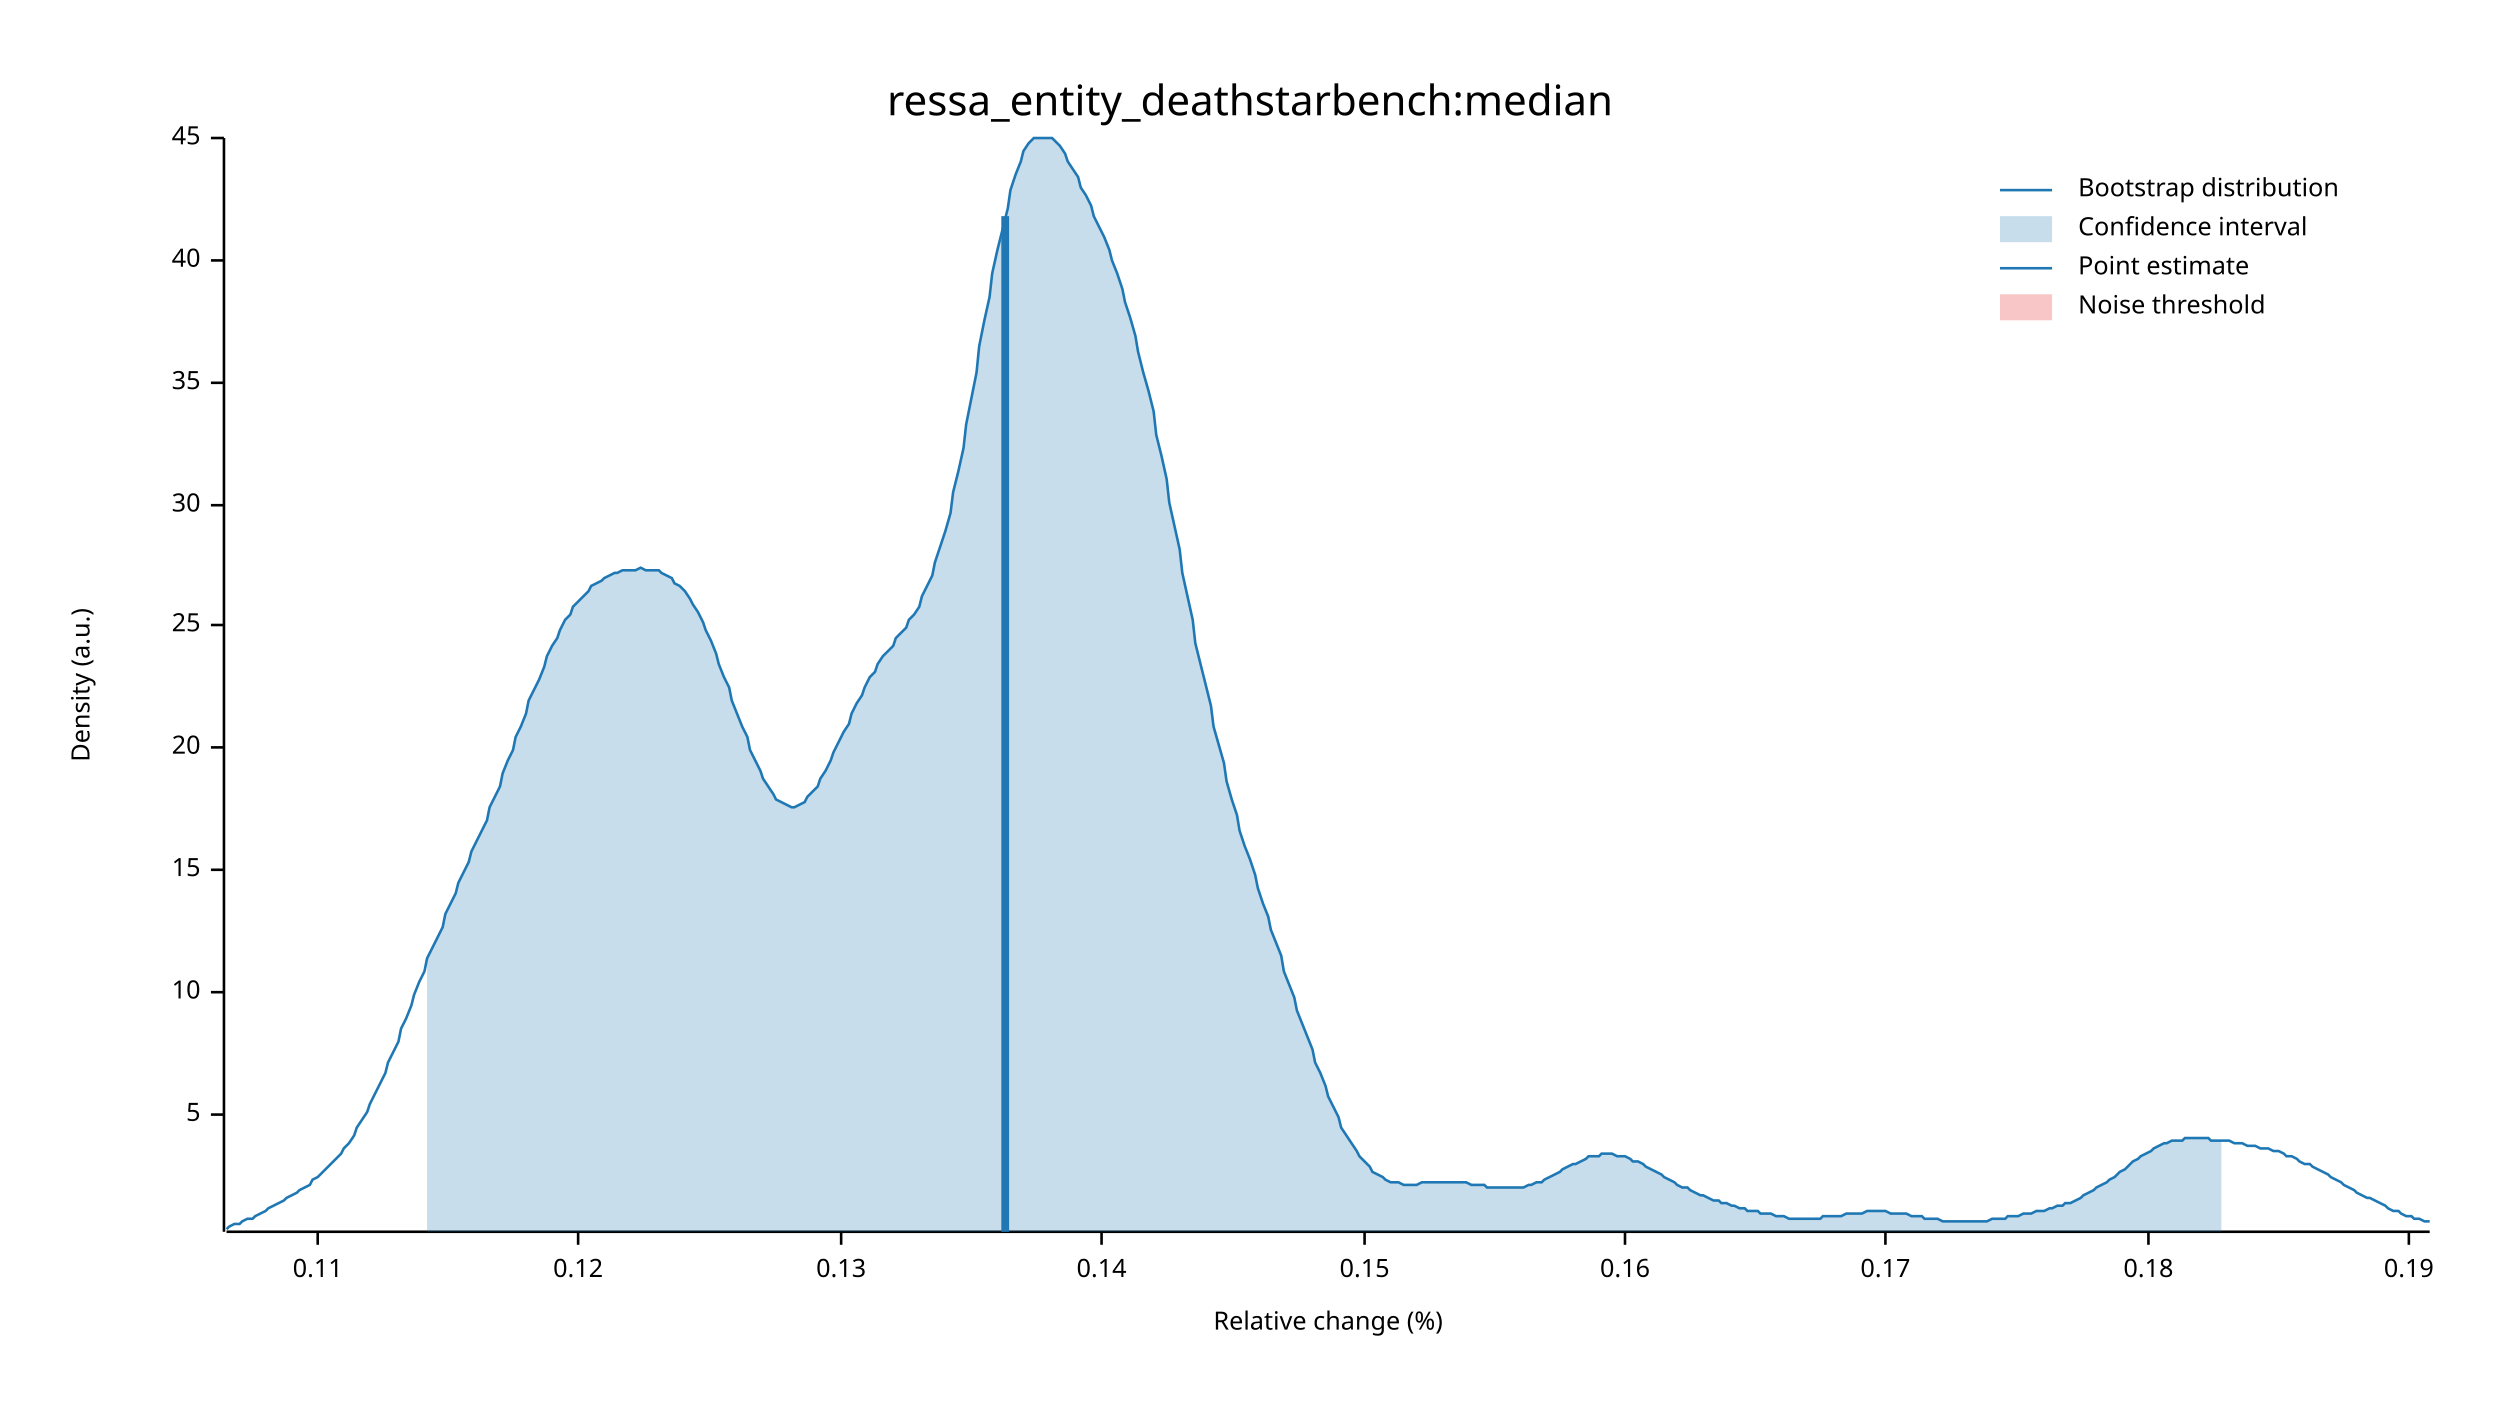
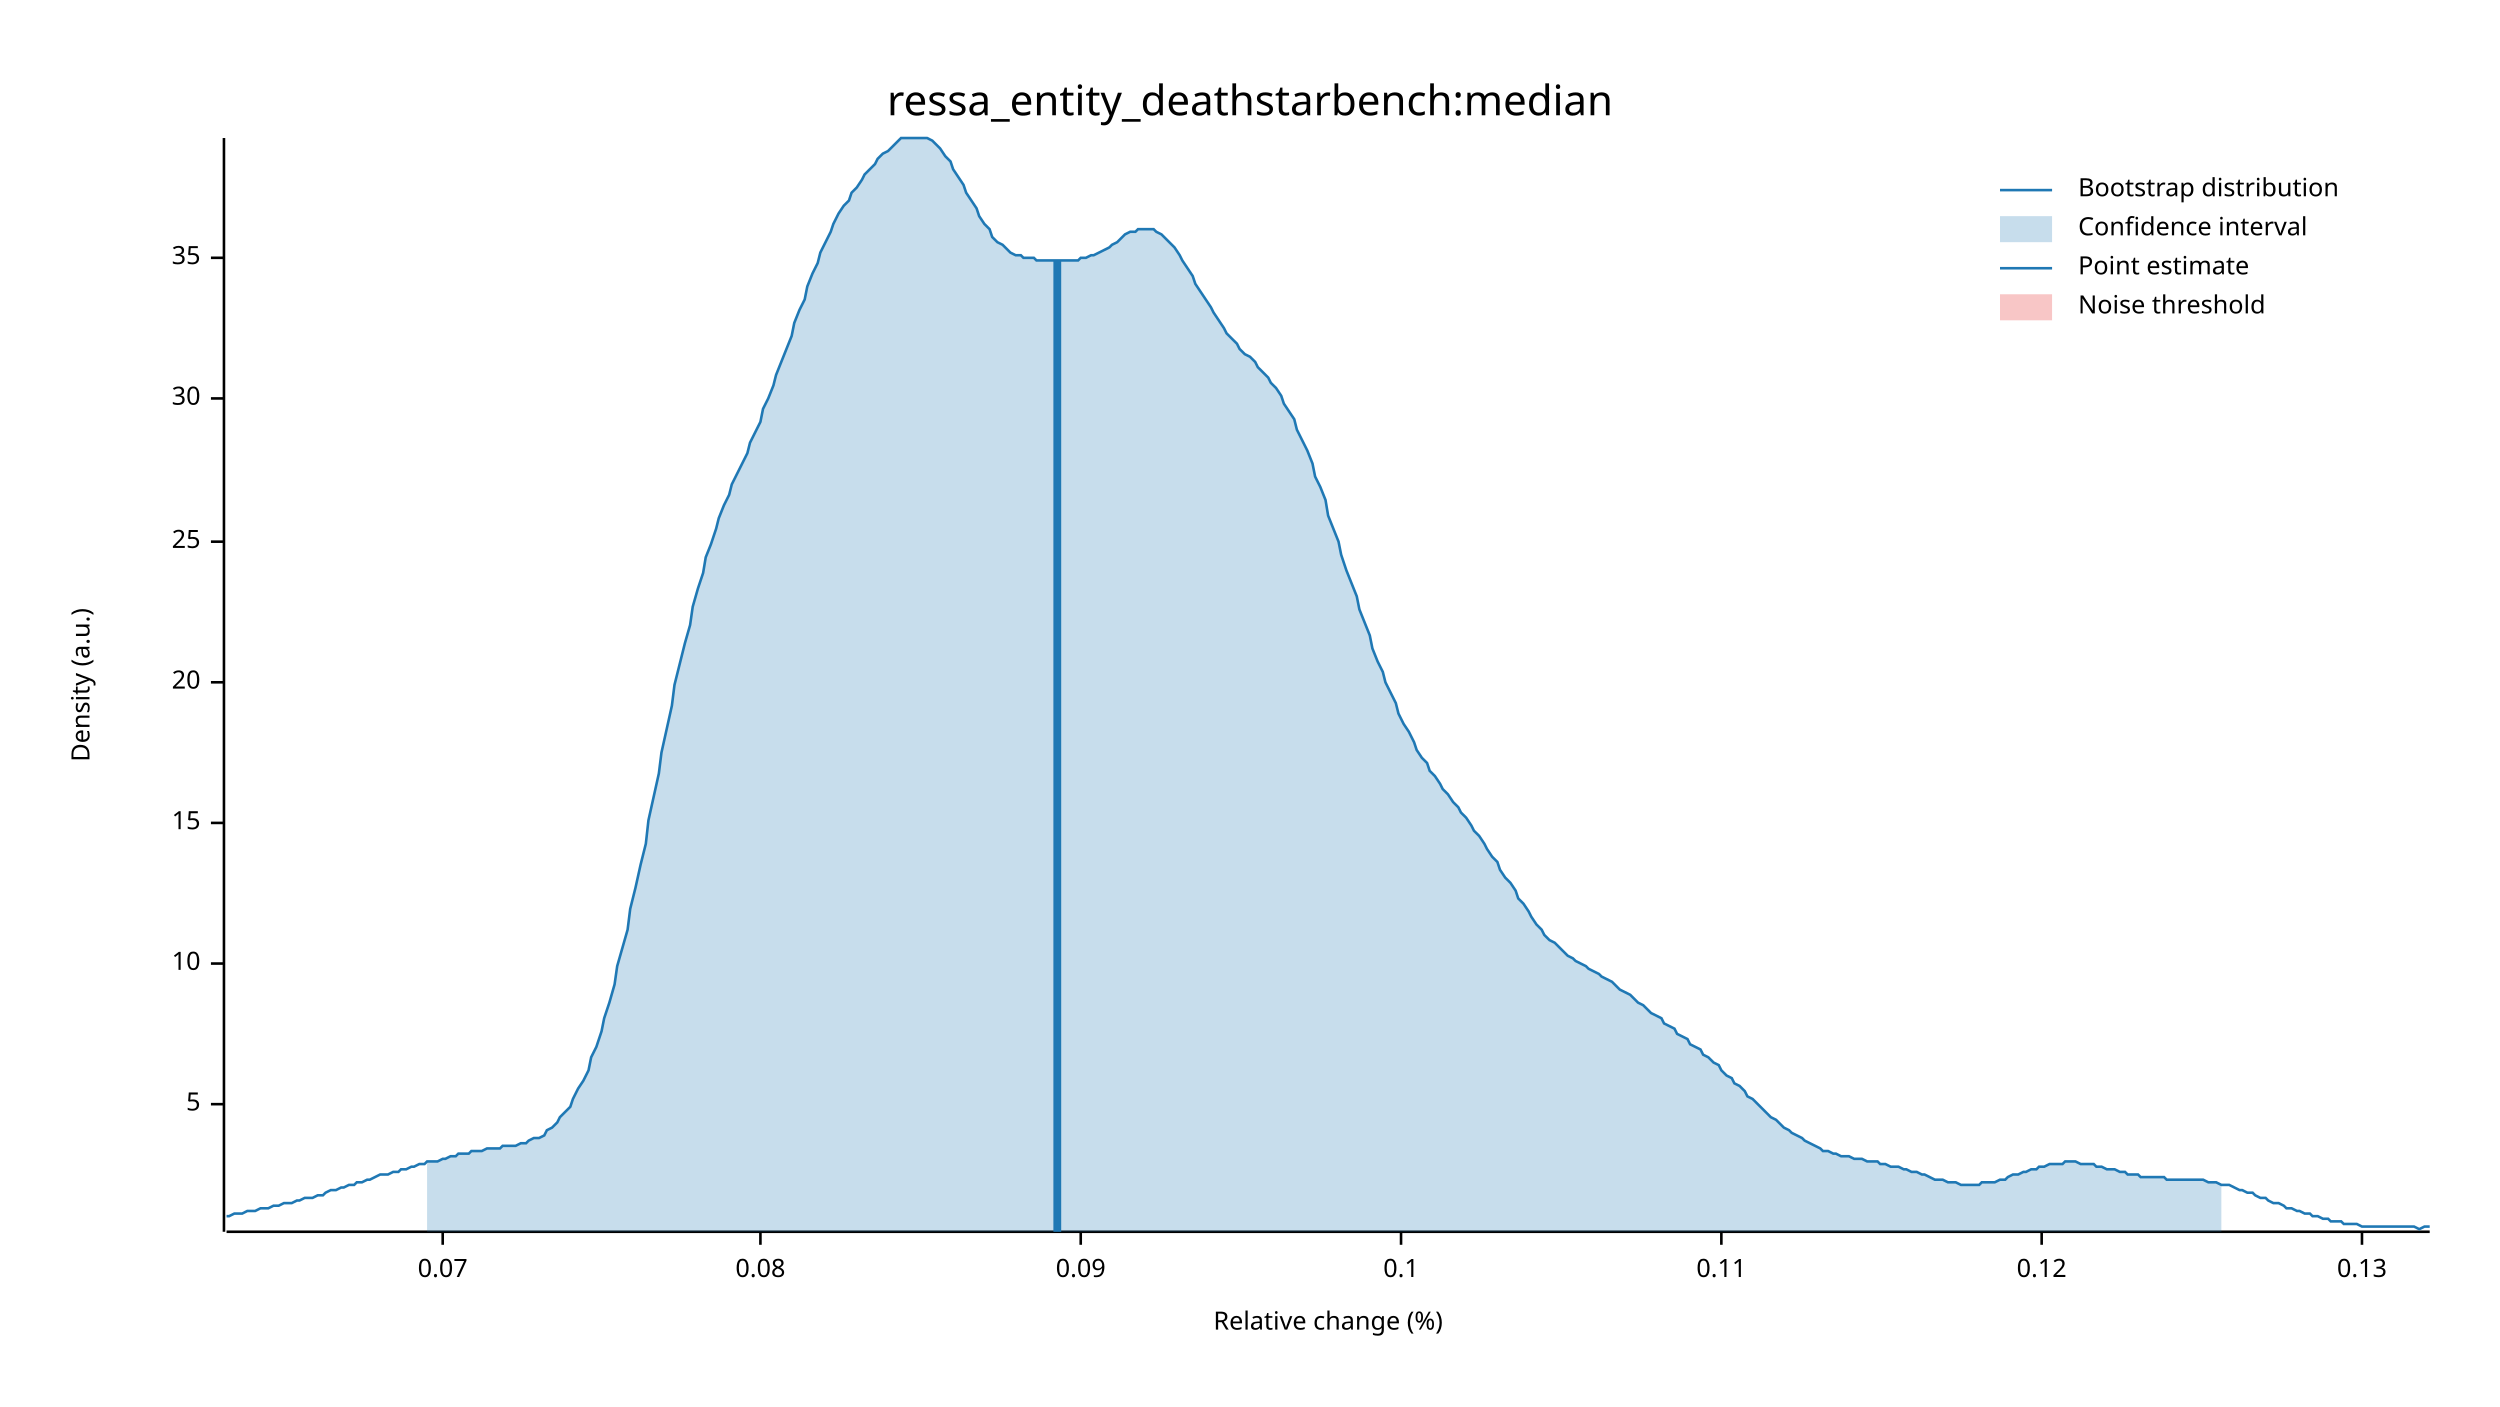
<svg xmlns="http://www.w3.org/2000/svg" width="960" height="540" viewBox="0 0 960 540">
  <text x="480" y="32" dy="0.76em" text-anchor="middle" font-family="sans-serif" font-size="16.129" opacity="1" fill="#000000">
ressa_entity_deathstarbench:median
</text>
  <text x="27" y="263" dy="0.76em" text-anchor="middle" font-family="sans-serif" font-size="9.677" opacity="1" fill="#000000" transform="rotate(270, 27, 263)">
Density (a.u.)
</text>
  <text x="510" y="513" dy="-0.5ex" text-anchor="middle" font-family="sans-serif" font-size="9.677" opacity="1" fill="#000000">
Relative change (%)
</text>
  <polyline fill="none" opacity="1" stroke="#000000" stroke-width="1" points="86,53 86,473 " />
-   <text x="77" y="428" dy="0.5ex" text-anchor="end" font-family="sans-serif" font-size="9.677" opacity="1" fill="#000000">
+   <text x="77" y="424" dy="0.5ex" text-anchor="end" font-family="sans-serif" font-size="9.677" opacity="1" fill="#000000">
5
</text>
-   <polyline fill="none" opacity="1" stroke="#000000" stroke-width="1" points="81,428 86,428 " />
-   <text x="77" y="381" dy="0.5ex" text-anchor="end" font-family="sans-serif" font-size="9.677" opacity="1" fill="#000000">
+   <polyline fill="none" opacity="1" stroke="#000000" stroke-width="1" points="81,424 86,424 " />
+   <text x="77" y="370" dy="0.5ex" text-anchor="end" font-family="sans-serif" font-size="9.677" opacity="1" fill="#000000">
10
</text>
-   <polyline fill="none" opacity="1" stroke="#000000" stroke-width="1" points="81,381 86,381 " />
-   <text x="77" y="334" dy="0.5ex" text-anchor="end" font-family="sans-serif" font-size="9.677" opacity="1" fill="#000000">
+   <polyline fill="none" opacity="1" stroke="#000000" stroke-width="1" points="81,370 86,370 " />
+   <text x="77" y="316" dy="0.5ex" text-anchor="end" font-family="sans-serif" font-size="9.677" opacity="1" fill="#000000">
15
</text>
-   <polyline fill="none" opacity="1" stroke="#000000" stroke-width="1" points="81,334 86,334 " />
-   <text x="77" y="287" dy="0.5ex" text-anchor="end" font-family="sans-serif" font-size="9.677" opacity="1" fill="#000000">
+   <polyline fill="none" opacity="1" stroke="#000000" stroke-width="1" points="81,316 86,316 " />
+   <text x="77" y="262" dy="0.5ex" text-anchor="end" font-family="sans-serif" font-size="9.677" opacity="1" fill="#000000">
20
</text>
-   <polyline fill="none" opacity="1" stroke="#000000" stroke-width="1" points="81,287 86,287 " />
-   <text x="77" y="240" dy="0.5ex" text-anchor="end" font-family="sans-serif" font-size="9.677" opacity="1" fill="#000000">
+   <polyline fill="none" opacity="1" stroke="#000000" stroke-width="1" points="81,262 86,262 " />
+   <text x="77" y="208" dy="0.5ex" text-anchor="end" font-family="sans-serif" font-size="9.677" opacity="1" fill="#000000">
25
</text>
-   <polyline fill="none" opacity="1" stroke="#000000" stroke-width="1" points="81,240 86,240 " />
-   <text x="77" y="194" dy="0.5ex" text-anchor="end" font-family="sans-serif" font-size="9.677" opacity="1" fill="#000000">
+   <polyline fill="none" opacity="1" stroke="#000000" stroke-width="1" points="81,208 86,208 " />
+   <text x="77" y="153" dy="0.5ex" text-anchor="end" font-family="sans-serif" font-size="9.677" opacity="1" fill="#000000">
30
</text>
-   <polyline fill="none" opacity="1" stroke="#000000" stroke-width="1" points="81,194 86,194 " />
-   <text x="77" y="147" dy="0.5ex" text-anchor="end" font-family="sans-serif" font-size="9.677" opacity="1" fill="#000000">
+   <polyline fill="none" opacity="1" stroke="#000000" stroke-width="1" points="81,153 86,153 " />
+   <text x="77" y="99" dy="0.5ex" text-anchor="end" font-family="sans-serif" font-size="9.677" opacity="1" fill="#000000">
35
</text>
-   <polyline fill="none" opacity="1" stroke="#000000" stroke-width="1" points="81,147 86,147 " />
-   <text x="77" y="100" dy="0.5ex" text-anchor="end" font-family="sans-serif" font-size="9.677" opacity="1" fill="#000000">
- 40
+   <polyline fill="none" opacity="1" stroke="#000000" stroke-width="1" points="81,99 86,99 " />
+   <polyline fill="none" opacity="1" stroke="#000000" stroke-width="1" points="87,473 933,473 " />
+   <text x="170" y="483" dy="0.76em" text-anchor="middle" font-family="sans-serif" font-size="9.677" opacity="1" fill="#000000">
+ 0.07
</text>
-   <polyline fill="none" opacity="1" stroke="#000000" stroke-width="1" points="81,100 86,100 " />
-   <text x="77" y="53" dy="0.5ex" text-anchor="end" font-family="sans-serif" font-size="9.677" opacity="1" fill="#000000">
- 45
+   <polyline fill="none" opacity="1" stroke="#000000" stroke-width="1" points="170,473 170,478 " />
+   <text x="292" y="483" dy="0.76em" text-anchor="middle" font-family="sans-serif" font-size="9.677" opacity="1" fill="#000000">
+ 0.08
</text>
-   <polyline fill="none" opacity="1" stroke="#000000" stroke-width="1" points="81,53 86,53 " />
-   <polyline fill="none" opacity="1" stroke="#000000" stroke-width="1" points="87,473 933,473 " />
-   <text x="122" y="483" dy="0.76em" text-anchor="middle" font-family="sans-serif" font-size="9.677" opacity="1" fill="#000000">
+   <polyline fill="none" opacity="1" stroke="#000000" stroke-width="1" points="292,473 292,478 " />
+   <text x="415" y="483" dy="0.76em" text-anchor="middle" font-family="sans-serif" font-size="9.677" opacity="1" fill="#000000">
+ 0.09
+ </text>
+   <polyline fill="none" opacity="1" stroke="#000000" stroke-width="1" points="415,473 415,478 " />
+   <text x="538" y="483" dy="0.76em" text-anchor="middle" font-family="sans-serif" font-size="9.677" opacity="1" fill="#000000">
+ 0.1
+ </text>
+   <polyline fill="none" opacity="1" stroke="#000000" stroke-width="1" points="538,473 538,478 " />
+   <text x="661" y="483" dy="0.76em" text-anchor="middle" font-family="sans-serif" font-size="9.677" opacity="1" fill="#000000">
0.11
</text>
-   <polyline fill="none" opacity="1" stroke="#000000" stroke-width="1" points="122,473 122,478 " />
-   <text x="222" y="483" dy="0.76em" text-anchor="middle" font-family="sans-serif" font-size="9.677" opacity="1" fill="#000000">
+   <polyline fill="none" opacity="1" stroke="#000000" stroke-width="1" points="661,473 661,478 " />
+   <text x="784" y="483" dy="0.76em" text-anchor="middle" font-family="sans-serif" font-size="9.677" opacity="1" fill="#000000">
0.12
</text>
-   <polyline fill="none" opacity="1" stroke="#000000" stroke-width="1" points="222,473 222,478 " />
-   <text x="323" y="483" dy="0.76em" text-anchor="middle" font-family="sans-serif" font-size="9.677" opacity="1" fill="#000000">
+   <polyline fill="none" opacity="1" stroke="#000000" stroke-width="1" points="784,473 784,478 " />
+   <text x="907" y="483" dy="0.76em" text-anchor="middle" font-family="sans-serif" font-size="9.677" opacity="1" fill="#000000">
0.13
</text>
-   <polyline fill="none" opacity="1" stroke="#000000" stroke-width="1" points="323,473 323,478 " />
-   <text x="423" y="483" dy="0.76em" text-anchor="middle" font-family="sans-serif" font-size="9.677" opacity="1" fill="#000000">
- 0.14
- </text>
-   <polyline fill="none" opacity="1" stroke="#000000" stroke-width="1" points="423,473 423,478 " />
-   <text x="524" y="483" dy="0.76em" text-anchor="middle" font-family="sans-serif" font-size="9.677" opacity="1" fill="#000000">
- 0.15
- </text>
-   <polyline fill="none" opacity="1" stroke="#000000" stroke-width="1" points="524,473 524,478 " />
-   <text x="624" y="483" dy="0.76em" text-anchor="middle" font-family="sans-serif" font-size="9.677" opacity="1" fill="#000000">
- 0.16
- </text>
-   <polyline fill="none" opacity="1" stroke="#000000" stroke-width="1" points="624,473 624,478 " />
-   <text x="724" y="483" dy="0.76em" text-anchor="middle" font-family="sans-serif" font-size="9.677" opacity="1" fill="#000000">
- 0.17
- </text>
-   <polyline fill="none" opacity="1" stroke="#000000" stroke-width="1" points="724,473 724,478 " />
-   <text x="825" y="483" dy="0.76em" text-anchor="middle" font-family="sans-serif" font-size="9.677" opacity="1" fill="#000000">
- 0.18
- </text>
-   <polyline fill="none" opacity="1" stroke="#000000" stroke-width="1" points="825,473 825,478 " />
-   <text x="925" y="483" dy="0.76em" text-anchor="middle" font-family="sans-serif" font-size="9.677" opacity="1" fill="#000000">
- 0.19
- </text>
-   <polyline fill="none" opacity="1" stroke="#000000" stroke-width="1" points="925,473 925,478 " />
-   <polyline fill="none" opacity="1" stroke="#1F78B4" stroke-width="1" points="87,472 88,471 90,470 92,470 93,469 95,468 97,468 98,467 100,466 102,465 103,464 105,463 107,462 109,461 110,460 112,459 114,458 115,457 117,456 119,455 120,453 122,452 124,450 125,449 127,447 129,445 131,443 132,441 134,439 136,436 137,433 139,430 141,427 142,424 144,420 146,416 148,412 149,408 151,404 153,400 154,395 156,391 158,386 159,382 161,377 163,373 164,368 166,364 168,360 170,356 171,351 173,347 175,343 176,339 178,335 180,331 181,327 183,323 185,319 187,315 188,310 190,306 192,302 193,297 195,292 197,288 198,283 200,279 202,274 203,269 205,265 207,261 209,256 210,252 212,248 214,245 215,242 217,238 219,236 220,233 222,231 224,229 226,227 227,225 229,224 231,223 232,222 234,221 236,220 237,220 239,219 241,219 242,219 244,219 246,218 248,219 249,219 251,219 253,219 254,220 256,221 258,222 259,224 261,225 263,227 265,230 266,232 268,235 270,239 271,242 273,246 275,251 276,255 278,260 280,264 281,269 283,274 285,279 287,283 288,288 290,292 292,296 293,299 295,302 297,305 298,307 300,308 302,309 304,310 305,310 307,309 309,308 310,306 312,304 314,302 315,299 317,296 319,292 320,289 322,285 324,281 326,278 327,274 329,270 331,267 332,264 334,260 336,258 337,255 339,252 341,250 343,248 344,245 346,243 348,241 349,238 351,236 353,233 354,229 356,225 358,221 359,216 361,210 363,204 365,197 366,189 368,181 370,172 371,163 373,153 375,143 376,133 378,123 380,114 381,105 383,96 385,88 387,80 388,73 390,67 392,62 393,58 395,55 397,53 398,53 400,53 402,53 404,53 405,54 407,56 409,59 410,62 412,65 414,68 415,72 417,75 419,79 420,83 422,87 424,91 426,96 427,100 429,105 431,111 432,116 434,122 436,129 437,135 439,143 441,150 443,158 444,167 446,175 448,184 449,193 451,202 453,211 454,220 456,229 458,238 459,247 461,255 463,263 465,271 466,279 468,286 470,293 471,300 473,307 475,313 476,319 478,325 480,330 482,336 483,341 485,347 487,352 488,357 490,362 492,367 493,373 495,378 497,383 498,388 500,393 502,398 504,403 505,408 507,412 509,417 510,421 512,425 514,429 515,433 517,436 519,439 521,442 522,444 524,446 526,448 527,450 529,451 531,452 532,453 534,454 536,454 537,454 539,455 541,455 543,455 544,455 546,454 548,454 549,454 551,454 553,454 554,454 556,454 558,454 560,454 561,454 563,454 565,455 566,455 568,455 570,455 571,456 573,456 575,456 576,456 578,456 580,456 582,456 583,456 585,456 587,455 588,455 590,454 592,454 593,453 595,452 597,451 599,450 600,449 602,448 604,447 605,447 607,446 609,445 610,444 612,444 614,444 615,443 617,443 619,443 621,444 622,444 624,444 626,445 627,446 629,446 631,447 632,448 634,449 636,450 638,451 639,452 641,453 643,454 644,455 646,456 648,456 649,457 651,458 653,459 654,459 656,460 658,461 660,461 661,462 663,462 665,463 666,463 668,464 670,464 671,465 673,465 675,465 676,466 678,466 680,466 682,467 683,467 685,467 687,468 688,468 690,468 692,468 693,468 695,468 697,468 699,468 700,467 702,467 704,467 705,467 707,467 709,466 710,466 712,466 714,466 715,466 717,465 719,465 721,465 722,465 724,465 726,466 727,466 729,466 731,466 732,466 734,467 736,467 738,467 739,468 741,468 743,468 744,468 746,469 748,469 749,469 751,469 753,469 754,469 756,469 758,469 760,469 761,469 763,469 765,468 766,468 768,468 770,468 771,467 773,467 775,467 777,466 778,466 780,466 782,465 783,465 785,465 787,464 788,464 790,463 792,463 793,462 795,462 797,461 799,460 800,459 802,458 804,457 805,456 807,455 809,454 810,453 812,452 814,450 816,449 817,448 819,446 821,445 822,444 824,443 826,442 827,441 829,440 831,439 832,439 834,438 836,438 838,438 839,437 841,437 843,437 844,437 846,437 848,437 849,438 851,438 853,438 855,438 856,438 858,439 860,439 861,439 863,440 865,440 866,440 868,441 870,441 871,441 873,442 875,442 877,443 878,444 880,444 882,445 883,446 885,447 887,447 888,448 890,449 892,450 894,451 895,452 897,453 899,454 900,455 902,456 904,457 905,458 907,459 909,460 910,460 912,461 914,462 916,463 917,464 919,465 921,465 922,466 924,467 926,467 927,468 929,468 931,469 933,469 " />
-   <polygon opacity="0.25" fill="#1F78B4" points="164,368 166,364 168,360 170,356 171,351 173,347 175,343 176,339 178,335 180,331 181,327 183,323 185,319 187,315 188,310 190,306 192,302 193,297 195,292 197,288 198,283 200,279 202,274 203,269 205,265 207,261 209,256 210,252 212,248 214,245 215,242 217,238 219,236 220,233 222,231 224,229 226,227 227,225 229,224 231,223 232,222 234,221 236,220 237,220 239,219 241,219 242,219 244,219 246,218 248,219 249,219 251,219 253,219 254,220 256,221 258,222 259,224 261,225 263,227 265,230 266,232 268,235 270,239 271,242 273,246 275,251 276,255 278,260 280,264 281,269 283,274 285,279 287,283 288,288 290,292 292,296 293,299 295,302 297,305 298,307 300,308 302,309 304,310 305,310 307,309 309,308 310,306 312,304 314,302 315,299 317,296 319,292 320,289 322,285 324,281 326,278 327,274 329,270 331,267 332,264 334,260 336,258 337,255 339,252 341,250 343,248 344,245 346,243 348,241 349,238 351,236 353,233 354,229 356,225 358,221 359,216 361,210 363,204 365,197 366,189 368,181 370,172 371,163 373,153 375,143 376,133 378,123 380,114 381,105 383,96 385,88 387,80 388,73 390,67 392,62 393,58 395,55 397,53 398,53 400,53 402,53 404,53 405,54 407,56 409,59 410,62 412,65 414,68 415,72 417,75 419,79 420,83 422,87 424,91 426,96 427,100 429,105 431,111 432,116 434,122 436,129 437,135 439,143 441,150 443,158 444,167 446,175 448,184 449,193 451,202 453,211 454,220 456,229 458,238 459,247 461,255 463,263 465,271 466,279 468,286 470,293 471,300 473,307 475,313 476,319 478,325 480,330 482,336 483,341 485,347 487,352 488,357 490,362 492,367 493,373 495,378 497,383 498,388 500,393 502,398 504,403 505,408 507,412 509,417 510,421 512,425 514,429 515,433 517,436 519,439 521,442 522,444 524,446 526,448 527,450 529,451 531,452 532,453 534,454 536,454 537,454 539,455 541,455 543,455 544,455 546,454 548,454 549,454 551,454 553,454 554,454 556,454 558,454 560,454 561,454 563,454 565,455 566,455 568,455 570,455 571,456 573,456 575,456 576,456 578,456 580,456 582,456 583,456 585,456 587,455 588,455 590,454 592,454 593,453 595,452 597,451 599,450 600,449 602,448 604,447 605,447 607,446 609,445 610,444 612,444 614,444 615,443 617,443 619,443 621,444 622,444 624,444 626,445 627,446 629,446 631,447 632,448 634,449 636,450 638,451 639,452 641,453 643,454 644,455 646,456 648,456 649,457 651,458 653,459 654,459 656,460 658,461 660,461 661,462 663,462 665,463 666,463 668,464 670,464 671,465 673,465 675,465 676,466 678,466 680,466 682,467 683,467 685,467 687,468 688,468 690,468 692,468 693,468 695,468 697,468 699,468 700,467 702,467 704,467 705,467 707,467 709,466 710,466 712,466 714,466 715,466 717,465 719,465 721,465 722,465 724,465 726,466 727,466 729,466 731,466 732,466 734,467 736,467 738,467 739,468 741,468 743,468 744,468 746,469 748,469 749,469 751,469 753,469 754,469 756,469 758,469 760,469 761,469 763,469 765,468 766,468 768,468 770,468 771,467 773,467 775,467 777,466 778,466 780,466 782,465 783,465 785,465 787,464 788,464 790,463 792,463 793,462 795,462 797,461 799,460 800,459 802,458 804,457 805,456 807,455 809,454 810,453 812,452 814,450 816,449 817,448 819,446 821,445 822,444 824,443 826,442 827,441 829,440 831,439 832,439 834,438 836,438 838,438 839,437 841,437 843,437 844,437 846,437 848,437 849,438 851,438 853,438 853,473 164,473 " />
-   <polyline fill="none" opacity="1" stroke="#1F78B4" stroke-width="3" points="386,473 386,83 " />
+   <polyline fill="none" opacity="1" stroke="#000000" stroke-width="1" points="907,473 907,478 " />
+   <polyline fill="none" opacity="1" stroke="#1F78B4" stroke-width="1" points="87,467 88,467 90,466 92,466 93,466 95,465 97,465 98,465 100,464 102,464 103,464 105,463 107,463 109,462 110,462 112,462 114,461 115,461 117,460 119,460 120,460 122,459 124,459 125,458 127,457 129,457 131,456 132,456 134,455 136,455 137,454 139,454 141,453 142,453 144,452 146,451 148,451 149,451 151,450 153,450 154,449 156,449 158,448 159,448 161,447 163,447 164,446 166,446 168,446 170,445 171,445 173,444 175,444 176,443 178,443 180,443 181,442 183,442 185,442 187,441 188,441 190,441 192,441 193,440 195,440 197,440 198,440 200,439 202,439 203,438 205,437 207,437 209,436 210,434 212,433 214,431 215,429 217,427 219,425 220,422 222,418 224,415 226,411 227,406 229,402 231,396 232,391 234,385 236,378 237,371 239,364 241,357 242,349 244,341 246,332 248,324 249,315 251,306 253,297 254,289 256,280 258,271 259,263 261,255 263,247 265,240 266,233 268,226 270,220 271,214 273,209 275,203 276,199 278,194 280,190 281,186 283,182 285,178 287,174 288,170 290,166 292,162 293,157 295,153 297,148 298,144 300,139 302,134 304,129 305,124 307,119 309,115 310,110 312,105 314,101 315,97 317,93 319,89 320,86 322,82 324,79 326,77 327,74 329,72 331,69 332,67 334,65 336,63 337,61 339,59 341,58 343,56 344,55 346,53 348,53 349,53 351,53 353,53 354,53 356,53 358,54 359,55 361,57 363,60 365,62 366,65 368,68 370,71 371,74 373,77 375,80 376,83 378,86 380,88 381,91 383,93 385,94 387,96 388,97 390,98 392,98 393,99 395,99 397,99 398,100 400,100 402,100 404,100 405,100 407,100 409,100 410,100 412,100 414,100 415,99 417,99 419,98 420,98 422,97 424,96 426,95 427,94 429,93 431,91 432,90 434,89 436,89 437,88 439,88 441,88 443,88 444,89 446,90 448,92 449,93 451,95 453,98 454,100 456,103 458,106 459,109 461,112 463,115 465,118 466,120 468,123 470,126 471,128 473,130 475,132 476,134 478,136 480,137 482,139 483,141 485,143 487,145 488,147 490,149 492,152 493,155 495,158 497,161 498,165 500,169 502,173 504,178 505,183 507,187 509,192 510,198 512,203 514,208 515,213 517,219 519,224 521,229 522,234 524,239 526,244 527,249 529,254 531,258 532,262 534,266 536,270 537,274 539,278 541,281 543,285 544,288 546,291 548,293 549,296 551,298 553,301 554,303 556,305 558,308 560,310 561,312 563,314 565,317 566,319 568,321 570,324 571,326 573,329 575,331 576,334 578,337 580,339 582,342 583,345 585,347 587,350 588,352 590,355 592,357 593,359 595,361 597,362 599,364 600,365 602,367 604,368 605,369 607,370 609,371 610,372 612,373 614,374 615,375 617,376 619,377 621,379 622,380 624,381 626,382 627,383 629,385 631,386 632,387 634,389 636,390 638,391 639,393 641,394 643,395 644,397 646,398 648,399 649,401 651,402 653,403 654,405 656,406 658,408 660,409 661,411 663,413 665,414 666,416 668,417 670,419 671,421 673,422 675,424 676,425 678,427 680,429 682,430 683,431 685,433 687,434 688,435 690,436 692,437 693,438 695,439 697,440 699,441 700,442 702,442 704,443 705,443 707,444 709,444 710,444 712,445 714,445 715,445 717,446 719,446 721,446 722,447 724,447 726,448 727,448 729,448 731,449 732,449 734,450 736,450 738,451 739,451 741,452 743,453 744,453 746,453 748,454 749,454 751,454 753,455 754,455 756,455 758,455 760,455 761,454 763,454 765,454 766,454 768,453 770,453 771,452 773,451 775,451 777,450 778,450 780,449 782,449 783,448 785,448 787,447 788,447 790,447 792,447 793,446 795,446 797,446 799,447 800,447 802,447 804,447 805,448 807,448 809,449 810,449 812,449 814,450 816,450 817,451 819,451 821,451 822,452 824,452 826,452 827,452 829,452 831,452 832,453 834,453 836,453 838,453 839,453 841,453 843,453 844,453 846,453 848,454 849,454 851,454 853,455 855,455 856,455 858,456 860,457 861,457 863,458 865,458 866,459 868,460 870,460 871,461 873,462 875,462 877,463 878,464 880,464 882,465 883,465 885,466 887,466 888,467 890,467 892,468 894,468 895,469 897,469 899,469 900,470 902,470 904,470 905,470 907,471 909,471 910,471 912,471 914,471 916,471 917,471 919,471 921,471 922,471 924,471 926,471 927,471 929,472 931,471 933,471 " />
+   <polygon opacity="0.25" fill="#1F78B4" points="164,446 166,446 168,446 170,445 171,445 173,444 175,444 176,443 178,443 180,443 181,442 183,442 185,442 187,441 188,441 190,441 192,441 193,440 195,440 197,440 198,440 200,439 202,439 203,438 205,437 207,437 209,436 210,434 212,433 214,431 215,429 217,427 219,425 220,422 222,418 224,415 226,411 227,406 229,402 231,396 232,391 234,385 236,378 237,371 239,364 241,357 242,349 244,341 246,332 248,324 249,315 251,306 253,297 254,289 256,280 258,271 259,263 261,255 263,247 265,240 266,233 268,226 270,220 271,214 273,209 275,203 276,199 278,194 280,190 281,186 283,182 285,178 287,174 288,170 290,166 292,162 293,157 295,153 297,148 298,144 300,139 302,134 304,129 305,124 307,119 309,115 310,110 312,105 314,101 315,97 317,93 319,89 320,86 322,82 324,79 326,77 327,74 329,72 331,69 332,67 334,65 336,63 337,61 339,59 341,58 343,56 344,55 346,53 348,53 349,53 351,53 353,53 354,53 356,53 358,54 359,55 361,57 363,60 365,62 366,65 368,68 370,71 371,74 373,77 375,80 376,83 378,86 380,88 381,91 383,93 385,94 387,96 388,97 390,98 392,98 393,99 395,99 397,99 398,100 400,100 402,100 404,100 405,100 407,100 409,100 410,100 412,100 414,100 415,99 417,99 419,98 420,98 422,97 424,96 426,95 427,94 429,93 431,91 432,90 434,89 436,89 437,88 439,88 441,88 443,88 444,89 446,90 448,92 449,93 451,95 453,98 454,100 456,103 458,106 459,109 461,112 463,115 465,118 466,120 468,123 470,126 471,128 473,130 475,132 476,134 478,136 480,137 482,139 483,141 485,143 487,145 488,147 490,149 492,152 493,155 495,158 497,161 498,165 500,169 502,173 504,178 505,183 507,187 509,192 510,198 512,203 514,208 515,213 517,219 519,224 521,229 522,234 524,239 526,244 527,249 529,254 531,258 532,262 534,266 536,270 537,274 539,278 541,281 543,285 544,288 546,291 548,293 549,296 551,298 553,301 554,303 556,305 558,308 560,310 561,312 563,314 565,317 566,319 568,321 570,324 571,326 573,329 575,331 576,334 578,337 580,339 582,342 583,345 585,347 587,350 588,352 590,355 592,357 593,359 595,361 597,362 599,364 600,365 602,367 604,368 605,369 607,370 609,371 610,372 612,373 614,374 615,375 617,376 619,377 621,379 622,380 624,381 626,382 627,383 629,385 631,386 632,387 634,389 636,390 638,391 639,393 641,394 643,395 644,397 646,398 648,399 649,401 651,402 653,403 654,405 656,406 658,408 660,409 661,411 663,413 665,414 666,416 668,417 670,419 671,421 673,422 675,424 676,425 678,427 680,429 682,430 683,431 685,433 687,434 688,435 690,436 692,437 693,438 695,439 697,440 699,441 700,442 702,442 704,443 705,443 707,444 709,444 710,444 712,445 714,445 715,445 717,446 719,446 721,446 722,447 724,447 726,448 727,448 729,448 731,449 732,449 734,450 736,450 738,451 739,451 741,452 743,453 744,453 746,453 748,454 749,454 751,454 753,455 754,455 756,455 758,455 760,455 761,454 763,454 765,454 766,454 768,453 770,453 771,452 773,451 775,451 777,450 778,450 780,449 782,449 783,448 785,448 787,447 788,447 790,447 792,447 793,446 795,446 797,446 799,447 800,447 802,447 804,447 805,448 807,448 809,449 810,449 812,449 814,450 816,450 817,451 819,451 821,451 822,452 824,452 826,452 827,452 829,452 831,452 832,453 834,453 836,453 838,453 839,453 841,453 843,453 844,453 846,453 848,454 849,454 851,454 853,455 853,473 164,473 " />
+   <polyline fill="none" opacity="1" stroke="#1F78B4" stroke-width="3" points="406,473 406,100 " />
  <rect x="510" y="53" width="0" height="419" opacity="0.1" fill="#E31A1C" stroke="none" />
  <text x="798" y="68" dy="0.76em" text-anchor="start" font-family="sans-serif" font-size="9.677" opacity="1" fill="#000000">
Bootstrap distribution
</text>
  <text x="798" y="83" dy="0.76em" text-anchor="start" font-family="sans-serif" font-size="9.677" opacity="1" fill="#000000">
Confidence interval
</text>
  <text x="798" y="98" dy="0.76em" text-anchor="start" font-family="sans-serif" font-size="9.677" opacity="1" fill="#000000">
Point estimate
</text>
  <text x="798" y="113" dy="0.76em" text-anchor="start" font-family="sans-serif" font-size="9.677" opacity="1" fill="#000000">
Noise threshold
</text>
  <polyline fill="none" opacity="1" stroke="#1F78B4" stroke-width="1" points="768,73 788,73 " />
  <rect x="768" y="83" width="20" height="10" opacity="0.25" fill="#1F78B4" stroke="none" />
  <polyline fill="none" opacity="1" stroke="#1F78B4" stroke-width="1" points="768,103 788,103 " />
  <rect x="768" y="113" width="20" height="10" opacity="0.25" fill="#E31A1C" stroke="none" />
</svg>
